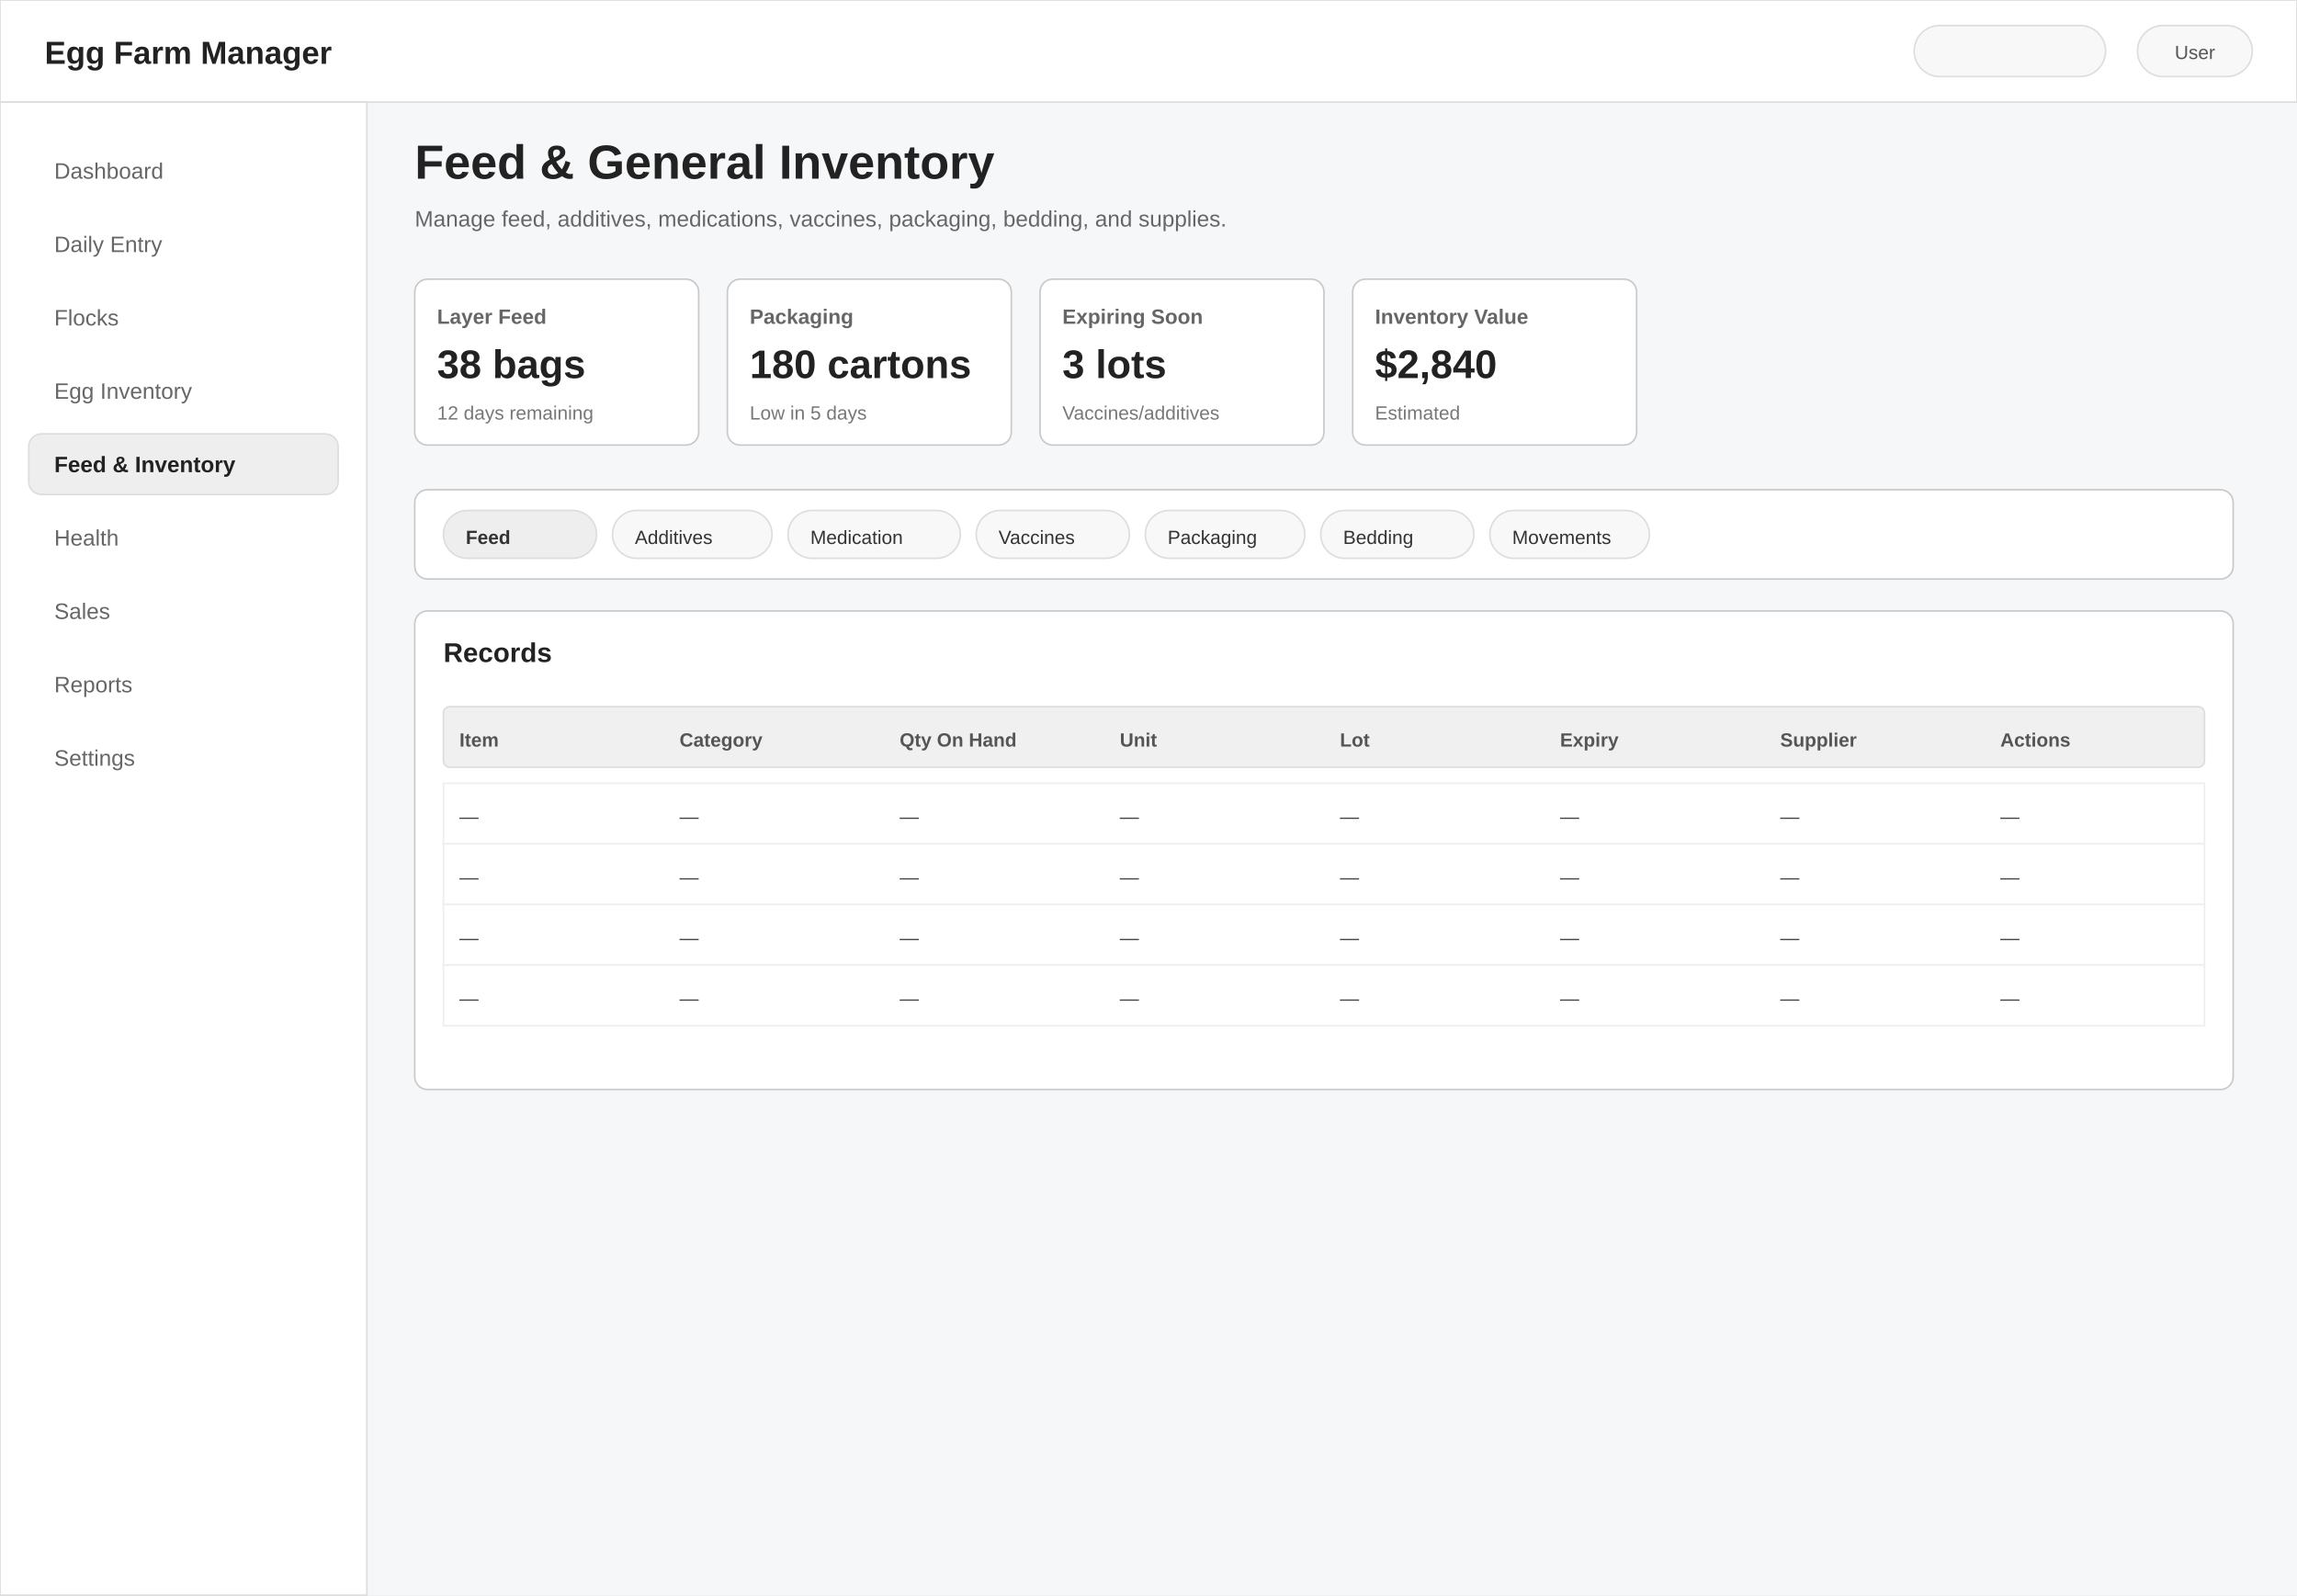
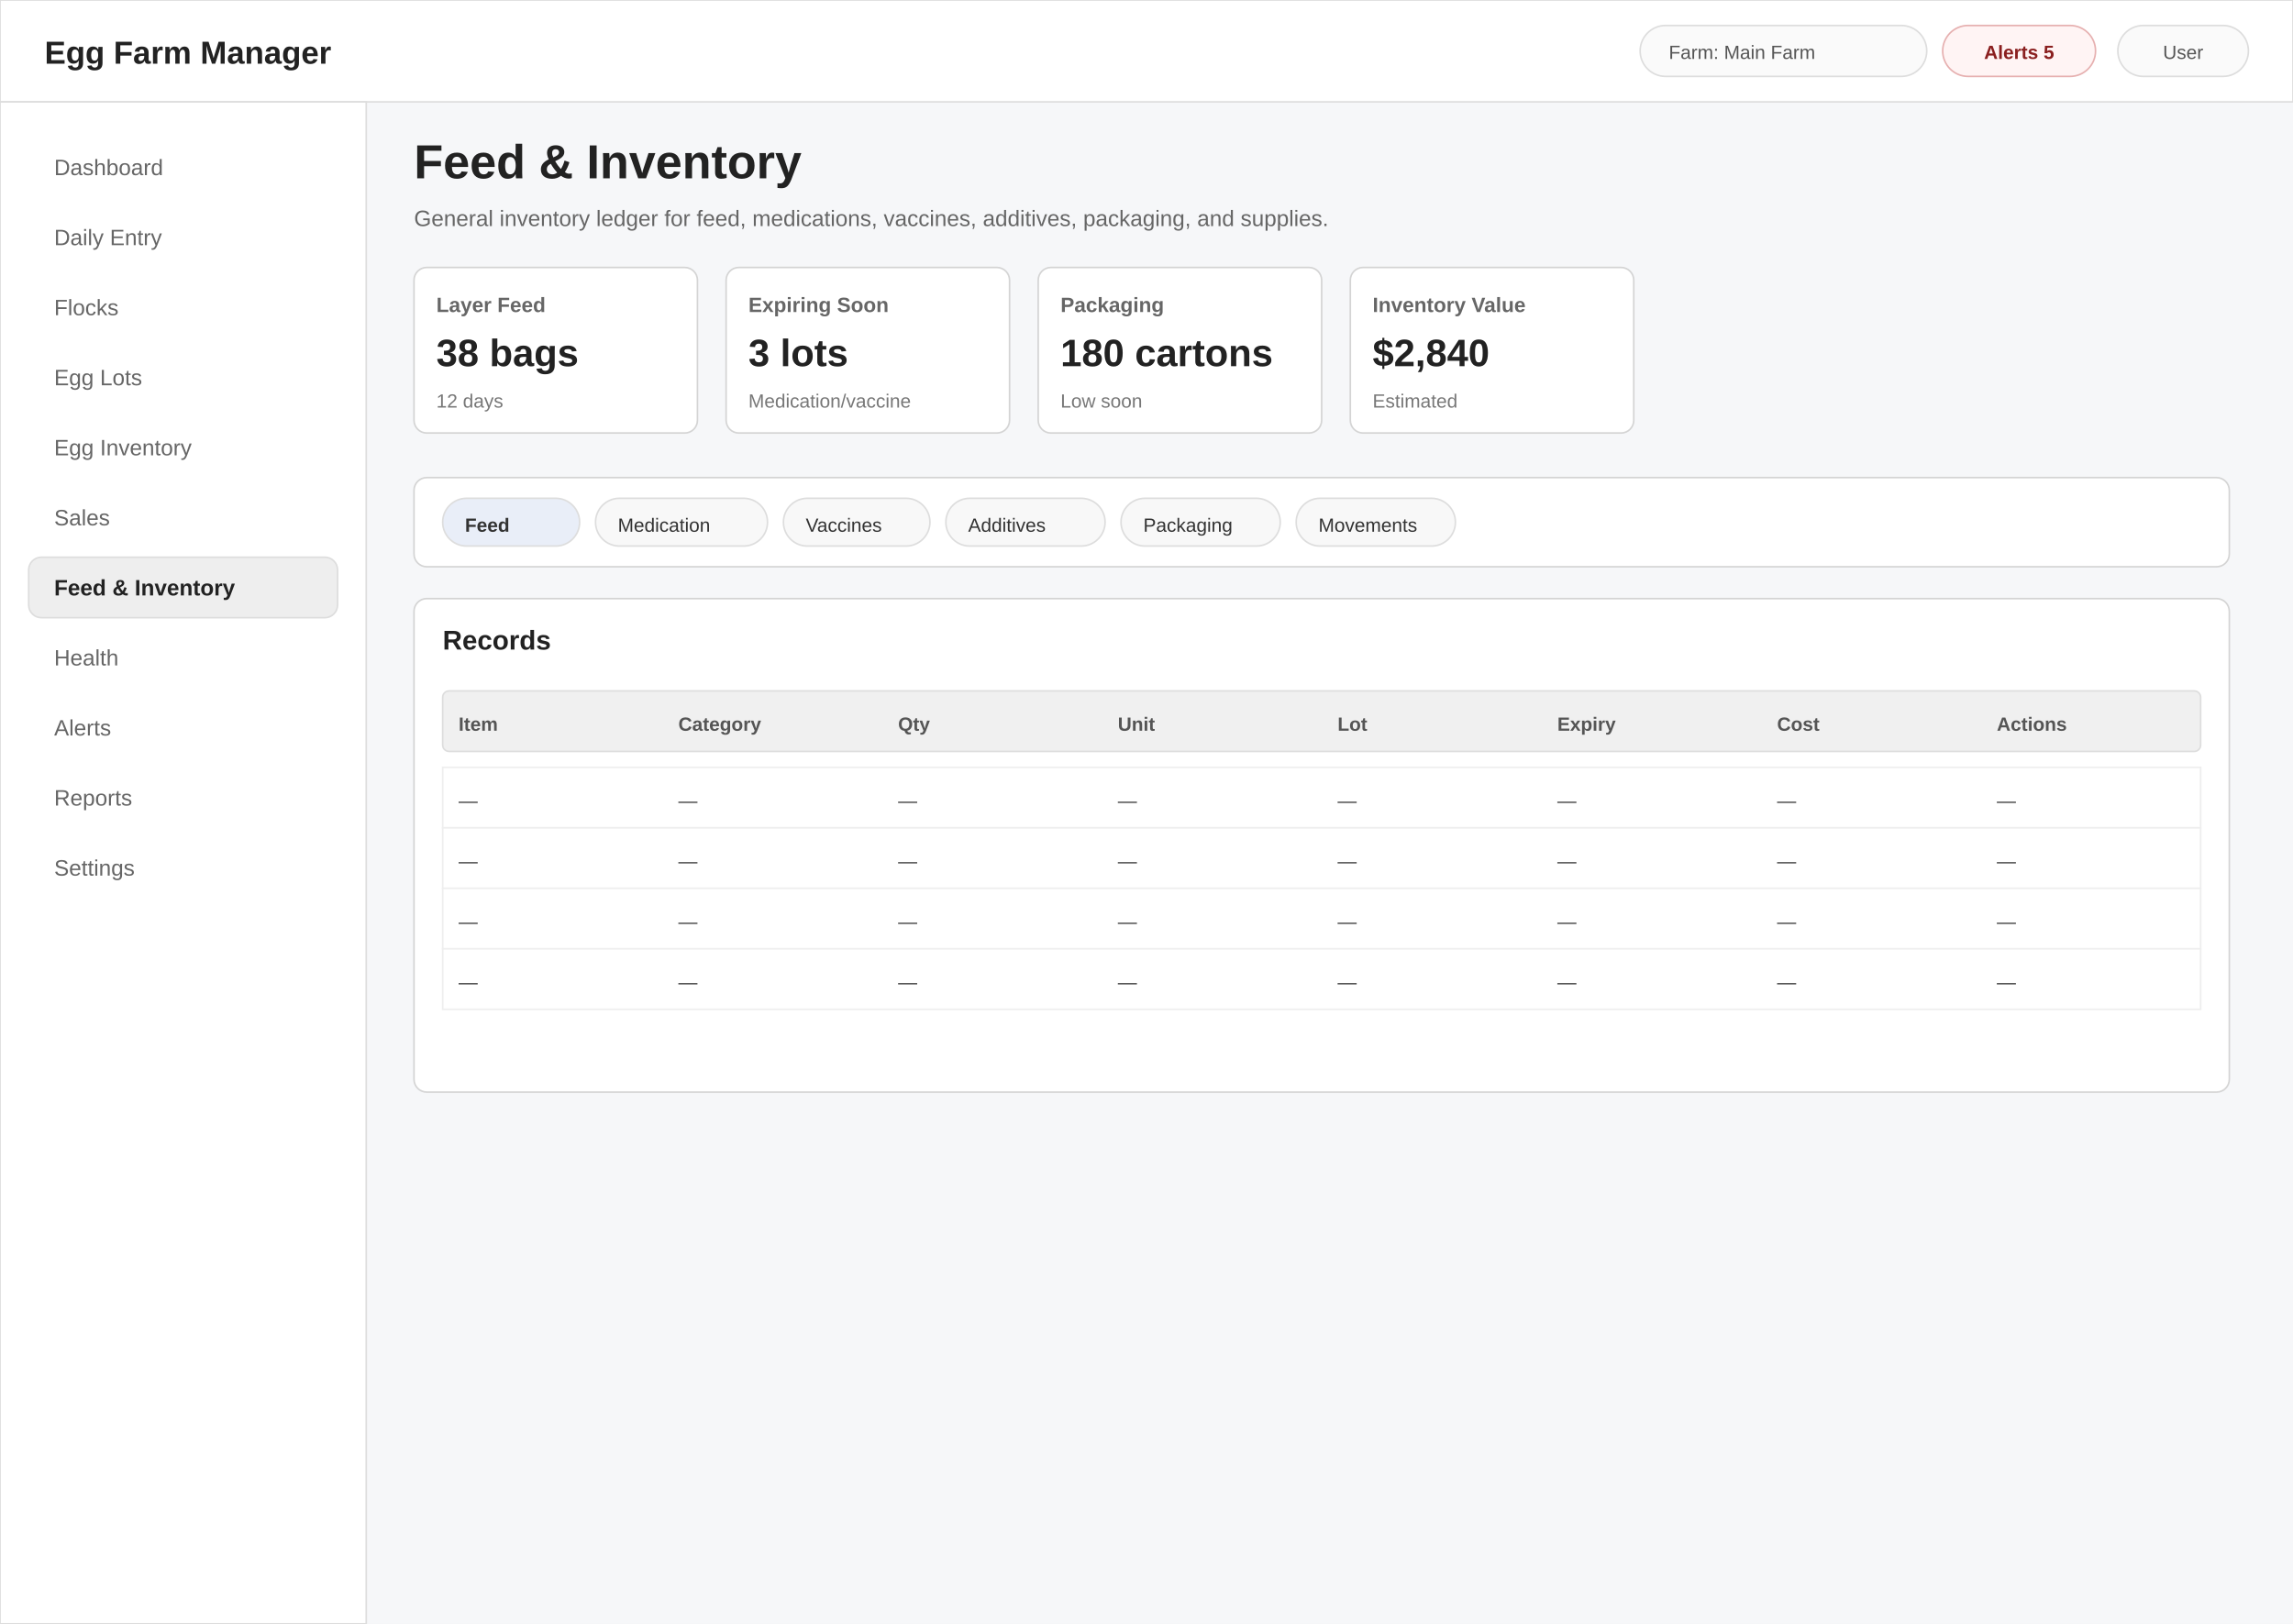
- <svg xmlns="http://www.w3.org/2000/svg" width="1440" height="1000" viewBox="0 0 1440 1000">
+ <svg xmlns="http://www.w3.org/2000/svg" width="1440" height="1020" viewBox="0 0 1440 1020">
  <rect width="100%" height="100%" fill="#f6f7f9" />
-   <rect x="0" y="0" width="1440" height="64" rx="0" fill="#ffffff" stroke="#dddddd" stroke-width="1" />
-   <text x="28" y="40" font-size="20" font-family="Arial, sans-serif" font-weight="700" fill="#222" text-anchor="start">Egg Farm Manager</text>
-   <text x="1230" y="38" font-size="13" font-family="Arial, sans-serif" font-weight="400" fill="#777" text-anchor="start">Search</text>
-   <rect x="1200" y="16" width="120" height="32" rx="16" fill="#f8f8f8" stroke="#ddd" stroke-width="1" />
-   <rect x="1340" y="16" width="72" height="32" rx="16" fill="#f8f8f8" stroke="#ddd" stroke-width="1" />
-   <text x="1376" y="37" font-size="12" font-family="Arial, sans-serif" font-weight="400" fill="#555" text-anchor="middle">User</text>
-   <rect x="0" y="64" width="230" height="936" rx="0" fill="#ffffff" stroke="#dddddd" stroke-width="1" />
-   <text x="34" y="112" font-size="14" font-family="Arial, sans-serif" font-weight="400" fill="#666" text-anchor="start">Dashboard</text>
-   <text x="34" y="158" font-size="14" font-family="Arial, sans-serif" font-weight="400" fill="#666" text-anchor="start">Daily Entry</text>
-   <text x="34" y="204" font-size="14" font-family="Arial, sans-serif" font-weight="400" fill="#666" text-anchor="start">Flocks</text>
-   <text x="34" y="250" font-size="14" font-family="Arial, sans-serif" font-weight="400" fill="#666" text-anchor="start">Egg Inventory</text>
-   <rect x="18" y="272" width="194" height="38" rx="8" fill="#eeeeee" stroke="#dddddd" stroke-width="1" />
-   <text x="34" y="296" font-size="14" font-family="Arial, sans-serif" font-weight="600" fill="#222" text-anchor="start">Feed &amp; Inventory</text>
-   <text x="34" y="342" font-size="14" font-family="Arial, sans-serif" font-weight="400" fill="#666" text-anchor="start">Health</text>
-   <text x="34" y="388" font-size="14" font-family="Arial, sans-serif" font-weight="400" fill="#666" text-anchor="start">Sales</text>
-   <text x="34" y="434" font-size="14" font-family="Arial, sans-serif" font-weight="400" fill="#666" text-anchor="start">Reports</text>
-   <text x="34" y="480" font-size="14" font-family="Arial, sans-serif" font-weight="400" fill="#666" text-anchor="start">Settings</text>
-   <text x="260" y="112" font-size="30" font-family="Arial, sans-serif" font-weight="700" fill="#222" text-anchor="start">Feed &amp; General Inventory</text>
-   <text x="260" y="142" font-size="14" font-family="Arial, sans-serif" font-weight="400" fill="#666" text-anchor="start">Manage feed, additives, medications, vaccines, packaging, bedding, and supplies.</text>
-   <rect x="260" y="175" width="178" height="104" rx="8" fill="#fff" stroke="#c9c9c9" stroke-width="1" />
-   <text x="274" y="203" font-size="13" font-family="Arial, sans-serif" font-weight="600" fill="#666" text-anchor="start">Layer Feed</text>
-   <text x="274" y="237" font-size="25" font-family="Arial, sans-serif" font-weight="700" fill="#222" text-anchor="start">38 bags</text>
-   <text x="274" y="263" font-size="12" font-family="Arial, sans-serif" font-weight="400" fill="#777" text-anchor="start">12 days remaining</text>
-   <rect x="456" y="175" width="178" height="104" rx="8" fill="#fff" stroke="#c9c9c9" stroke-width="1" />
-   <text x="470" y="203" font-size="13" font-family="Arial, sans-serif" font-weight="600" fill="#666" text-anchor="start">Packaging</text>
-   <text x="470" y="237" font-size="25" font-family="Arial, sans-serif" font-weight="700" fill="#222" text-anchor="start">180 cartons</text>
-   <text x="470" y="263" font-size="12" font-family="Arial, sans-serif" font-weight="400" fill="#777" text-anchor="start">Low in 5 days</text>
-   <rect x="652" y="175" width="178" height="104" rx="8" fill="#fff" stroke="#c9c9c9" stroke-width="1" />
-   <text x="666" y="203" font-size="13" font-family="Arial, sans-serif" font-weight="600" fill="#666" text-anchor="start">Expiring Soon</text>
-   <text x="666" y="237" font-size="25" font-family="Arial, sans-serif" font-weight="700" fill="#222" text-anchor="start">3 lots</text>
-   <text x="666" y="263" font-size="12" font-family="Arial, sans-serif" font-weight="400" fill="#777" text-anchor="start">Vaccines/additives</text>
-   <rect x="848" y="175" width="178" height="104" rx="8" fill="#fff" stroke="#c9c9c9" stroke-width="1" />
-   <text x="862" y="203" font-size="13" font-family="Arial, sans-serif" font-weight="600" fill="#666" text-anchor="start">Inventory Value</text>
-   <text x="862" y="237" font-size="25" font-family="Arial, sans-serif" font-weight="700" fill="#222" text-anchor="start">$2,840</text>
-   <text x="862" y="263" font-size="12" font-family="Arial, sans-serif" font-weight="400" fill="#777" text-anchor="start">Estimated</text>
-   <rect x="260" y="307" width="1140" height="56" rx="8" fill="#fff" stroke="#c9c9c9" stroke-width="1" />
-   <rect x="278" y="320" width="96" height="30" rx="15" fill="#eeeeee" stroke="#ddd" stroke-width="1" />
-   <text x="292" y="341" font-size="12" font-family="Arial, sans-serif" font-weight="600" fill="#333" text-anchor="start">Feed</text>
-   <rect x="384" y="320" width="100" height="30" rx="15" fill="#f8f8f8" stroke="#ddd" stroke-width="1" />
-   <text x="398" y="341" font-size="12" font-family="Arial, sans-serif" font-weight="400" fill="#333" text-anchor="start">Additives</text>
-   <rect x="494" y="320" width="108" height="30" rx="15" fill="#f8f8f8" stroke="#ddd" stroke-width="1" />
-   <text x="508" y="341" font-size="12" font-family="Arial, sans-serif" font-weight="400" fill="#333" text-anchor="start">Medication</text>
-   <rect x="612" y="320" width="96" height="30" rx="15" fill="#f8f8f8" stroke="#ddd" stroke-width="1" />
-   <text x="626" y="341" font-size="12" font-family="Arial, sans-serif" font-weight="400" fill="#333" text-anchor="start">Vaccines</text>
-   <rect x="718" y="320" width="100" height="30" rx="15" fill="#f8f8f8" stroke="#ddd" stroke-width="1" />
-   <text x="732" y="341" font-size="12" font-family="Arial, sans-serif" font-weight="400" fill="#333" text-anchor="start">Packaging</text>
-   <rect x="828" y="320" width="96" height="30" rx="15" fill="#f8f8f8" stroke="#ddd" stroke-width="1" />
-   <text x="842" y="341" font-size="12" font-family="Arial, sans-serif" font-weight="400" fill="#333" text-anchor="start">Bedding</text>
-   <rect x="934" y="320" width="100" height="30" rx="15" fill="#f8f8f8" stroke="#ddd" stroke-width="1" />
-   <text x="948" y="341" font-size="12" font-family="Arial, sans-serif" font-weight="400" fill="#333" text-anchor="start">Movements</text>
-   <rect x="260" y="383" width="1140" height="300" rx="8" fill="#fff" stroke="#c9c9c9" stroke-width="1" />
-   <text x="278" y="415" font-size="17" font-family="Arial, sans-serif" font-weight="700" fill="#222" text-anchor="start">Records</text>
-   <rect x="278" y="443" width="1104" height="38" rx="4" fill="#f0f0f0" stroke="#ddd" stroke-width="1" />
-   <text x="288.0" y="468" font-size="12" font-family="Arial, sans-serif" font-weight="700" fill="#555" text-anchor="start">Item</text>
-   <text x="426.0" y="468" font-size="12" font-family="Arial, sans-serif" font-weight="700" fill="#555" text-anchor="start">Category</text>
-   <text x="564.0" y="468" font-size="12" font-family="Arial, sans-serif" font-weight="700" fill="#555" text-anchor="start">Qty On Hand</text>
-   <text x="702.0" y="468" font-size="12" font-family="Arial, sans-serif" font-weight="700" fill="#555" text-anchor="start">Unit</text>
-   <text x="840.0" y="468" font-size="12" font-family="Arial, sans-serif" font-weight="700" fill="#555" text-anchor="start">Lot</text>
-   <text x="978.0" y="468" font-size="12" font-family="Arial, sans-serif" font-weight="700" fill="#555" text-anchor="start">Expiry</text>
-   <text x="1116.0" y="468" font-size="12" font-family="Arial, sans-serif" font-weight="700" fill="#555" text-anchor="start">Supplier</text>
-   <text x="1254.0" y="468" font-size="12" font-family="Arial, sans-serif" font-weight="700" fill="#555" text-anchor="start">Actions</text>
-   <rect x="278" y="491" width="1104" height="38" rx="0" fill="#fff" stroke="#eee" stroke-width="1" />
-   <text x="288.0" y="516" font-size="12" font-family="Arial, sans-serif" font-weight="400" fill="#444" text-anchor="start">—</text>
-   <text x="426.0" y="516" font-size="12" font-family="Arial, sans-serif" font-weight="400" fill="#444" text-anchor="start">—</text>
-   <text x="564.0" y="516" font-size="12" font-family="Arial, sans-serif" font-weight="400" fill="#444" text-anchor="start">—</text>
-   <text x="702.0" y="516" font-size="12" font-family="Arial, sans-serif" font-weight="400" fill="#444" text-anchor="start">—</text>
-   <text x="840.0" y="516" font-size="12" font-family="Arial, sans-serif" font-weight="400" fill="#444" text-anchor="start">—</text>
-   <text x="978.0" y="516" font-size="12" font-family="Arial, sans-serif" font-weight="400" fill="#444" text-anchor="start">—</text>
-   <text x="1116.0" y="516" font-size="12" font-family="Arial, sans-serif" font-weight="400" fill="#444" text-anchor="start">—</text>
-   <text x="1254.0" y="516" font-size="12" font-family="Arial, sans-serif" font-weight="400" fill="#444" text-anchor="start">—</text>
-   <rect x="278" y="529" width="1104" height="38" rx="0" fill="#fff" stroke="#eee" stroke-width="1" />
-   <text x="288.0" y="554" font-size="12" font-family="Arial, sans-serif" font-weight="400" fill="#444" text-anchor="start">—</text>
-   <text x="426.0" y="554" font-size="12" font-family="Arial, sans-serif" font-weight="400" fill="#444" text-anchor="start">—</text>
-   <text x="564.0" y="554" font-size="12" font-family="Arial, sans-serif" font-weight="400" fill="#444" text-anchor="start">—</text>
-   <text x="702.0" y="554" font-size="12" font-family="Arial, sans-serif" font-weight="400" fill="#444" text-anchor="start">—</text>
-   <text x="840.0" y="554" font-size="12" font-family="Arial, sans-serif" font-weight="400" fill="#444" text-anchor="start">—</text>
-   <text x="978.0" y="554" font-size="12" font-family="Arial, sans-serif" font-weight="400" fill="#444" text-anchor="start">—</text>
-   <text x="1116.0" y="554" font-size="12" font-family="Arial, sans-serif" font-weight="400" fill="#444" text-anchor="start">—</text>
-   <text x="1254.0" y="554" font-size="12" font-family="Arial, sans-serif" font-weight="400" fill="#444" text-anchor="start">—</text>
-   <rect x="278" y="567" width="1104" height="38" rx="0" fill="#fff" stroke="#eee" stroke-width="1" />
-   <text x="288.0" y="592" font-size="12" font-family="Arial, sans-serif" font-weight="400" fill="#444" text-anchor="start">—</text>
-   <text x="426.0" y="592" font-size="12" font-family="Arial, sans-serif" font-weight="400" fill="#444" text-anchor="start">—</text>
-   <text x="564.0" y="592" font-size="12" font-family="Arial, sans-serif" font-weight="400" fill="#444" text-anchor="start">—</text>
-   <text x="702.0" y="592" font-size="12" font-family="Arial, sans-serif" font-weight="400" fill="#444" text-anchor="start">—</text>
-   <text x="840.0" y="592" font-size="12" font-family="Arial, sans-serif" font-weight="400" fill="#444" text-anchor="start">—</text>
-   <text x="978.0" y="592" font-size="12" font-family="Arial, sans-serif" font-weight="400" fill="#444" text-anchor="start">—</text>
-   <text x="1116.0" y="592" font-size="12" font-family="Arial, sans-serif" font-weight="400" fill="#444" text-anchor="start">—</text>
-   <text x="1254.0" y="592" font-size="12" font-family="Arial, sans-serif" font-weight="400" fill="#444" text-anchor="start">—</text>
-   <rect x="278" y="605" width="1104" height="38" rx="0" fill="#fff" stroke="#eee" stroke-width="1" />
-   <text x="288.0" y="630" font-size="12" font-family="Arial, sans-serif" font-weight="400" fill="#444" text-anchor="start">—</text>
-   <text x="426.0" y="630" font-size="12" font-family="Arial, sans-serif" font-weight="400" fill="#444" text-anchor="start">—</text>
-   <text x="564.0" y="630" font-size="12" font-family="Arial, sans-serif" font-weight="400" fill="#444" text-anchor="start">—</text>
-   <text x="702.0" y="630" font-size="12" font-family="Arial, sans-serif" font-weight="400" fill="#444" text-anchor="start">—</text>
-   <text x="840.0" y="630" font-size="12" font-family="Arial, sans-serif" font-weight="400" fill="#444" text-anchor="start">—</text>
-   <text x="978.0" y="630" font-size="12" font-family="Arial, sans-serif" font-weight="400" fill="#444" text-anchor="start">—</text>
-   <text x="1116.0" y="630" font-size="12" font-family="Arial, sans-serif" font-weight="400" fill="#444" text-anchor="start">—</text>
-   <text x="1254.0" y="630" font-size="12" font-family="Arial, sans-serif" font-weight="400" fill="#444" text-anchor="start">—</text>
+   <rect x="0" y="0" width="1440" height="64" rx="0" fill="#fff" stroke="#ddd" stroke-width="1" />
+   <text x="28" y="40" font-family="Arial, sans-serif" font-size="20" font-weight="700" fill="#222" text-anchor="start">Egg Farm Manager</text>
+   <rect x="1030" y="16" width="180" height="32" rx="16" fill="#fafafa" stroke="#ddd" stroke-width="1" />
+   <text x="1048" y="37" font-family="Arial, sans-serif" font-size="12" font-weight="400" fill="#555" text-anchor="start">Farm: Main Farm</text>
+   <rect x="1220" y="16" width="96" height="32" rx="16" fill="#fff4f4" stroke="#e6b0b0" stroke-width="1" />
+   <text x="1268" y="37" font-family="Arial, sans-serif" font-size="12" font-weight="700" fill="#8a1f1f" text-anchor="middle">Alerts 5</text>
+   <rect x="1330" y="16" width="82" height="32" rx="16" fill="#fafafa" stroke="#ddd" stroke-width="1" />
+   <text x="1371" y="37" font-family="Arial, sans-serif" font-size="12" font-weight="400" fill="#555" text-anchor="middle">User</text>
+   <rect x="0" y="64" width="230" height="956" rx="0" fill="#fff" stroke="#ddd" stroke-width="1" />
+   <text x="34" y="110" font-family="Arial, sans-serif" font-size="14" font-weight="400" fill="#666" text-anchor="start">Dashboard</text>
+   <text x="34" y="154" font-family="Arial, sans-serif" font-size="14" font-weight="400" fill="#666" text-anchor="start">Daily Entry</text>
+   <text x="34" y="198" font-family="Arial, sans-serif" font-size="14" font-weight="400" fill="#666" text-anchor="start">Flocks</text>
+   <text x="34" y="242" font-family="Arial, sans-serif" font-size="14" font-weight="400" fill="#666" text-anchor="start">Egg Lots</text>
+   <text x="34" y="286" font-family="Arial, sans-serif" font-size="14" font-weight="400" fill="#666" text-anchor="start">Egg Inventory</text>
+   <text x="34" y="330" font-family="Arial, sans-serif" font-size="14" font-weight="400" fill="#666" text-anchor="start">Sales</text>
+   <rect x="18" y="350" width="194" height="38" rx="8" fill="#eeeeee" stroke="#ddd" stroke-width="1" />
+   <text x="34" y="374" font-family="Arial, sans-serif" font-size="14" font-weight="600" fill="#222" text-anchor="start">Feed &amp; Inventory</text>
+   <text x="34" y="418" font-family="Arial, sans-serif" font-size="14" font-weight="400" fill="#666" text-anchor="start">Health</text>
+   <text x="34" y="462" font-family="Arial, sans-serif" font-size="14" font-weight="400" fill="#666" text-anchor="start">Alerts</text>
+   <text x="34" y="506" font-family="Arial, sans-serif" font-size="14" font-weight="400" fill="#666" text-anchor="start">Reports</text>
+   <text x="34" y="550" font-family="Arial, sans-serif" font-size="14" font-weight="400" fill="#666" text-anchor="start">Settings</text>
+   <text x="260" y="112" font-family="Arial, sans-serif" font-size="30" font-weight="700" fill="#222" text-anchor="start">Feed &amp; Inventory</text>
+   <text x="260" y="142" font-family="Arial, sans-serif" font-size="14" font-weight="400" fill="#666" text-anchor="start">General inventory ledger for feed, medications, vaccines, additives, packaging, and supplies.</text>
+   <rect x="260" y="168" width="178" height="104" rx="8" fill="#fff" stroke="#d4d4d4" stroke-width="1" />
+   <text x="274" y="196" font-family="Arial, sans-serif" font-size="13" font-weight="700" fill="#666" text-anchor="start">Layer Feed</text>
+   <text x="274" y="230" font-family="Arial, sans-serif" font-size="24" font-weight="700" fill="#222" text-anchor="start">38 bags</text>
+   <text x="274" y="256" font-family="Arial, sans-serif" font-size="12" font-weight="400" fill="#777" text-anchor="start">12 days</text>
+   <rect x="456" y="168" width="178" height="104" rx="8" fill="#fff" stroke="#d4d4d4" stroke-width="1" />
+   <text x="470" y="196" font-family="Arial, sans-serif" font-size="13" font-weight="700" fill="#666" text-anchor="start">Expiring Soon</text>
+   <text x="470" y="230" font-family="Arial, sans-serif" font-size="24" font-weight="700" fill="#222" text-anchor="start">3 lots</text>
+   <text x="470" y="256" font-family="Arial, sans-serif" font-size="12" font-weight="400" fill="#777" text-anchor="start">Medication/vaccine</text>
+   <rect x="652" y="168" width="178" height="104" rx="8" fill="#fff" stroke="#d4d4d4" stroke-width="1" />
+   <text x="666" y="196" font-family="Arial, sans-serif" font-size="13" font-weight="700" fill="#666" text-anchor="start">Packaging</text>
+   <text x="666" y="230" font-family="Arial, sans-serif" font-size="24" font-weight="700" fill="#222" text-anchor="start">180 cartons</text>
+   <text x="666" y="256" font-family="Arial, sans-serif" font-size="12" font-weight="400" fill="#777" text-anchor="start">Low soon</text>
+   <rect x="848" y="168" width="178" height="104" rx="8" fill="#fff" stroke="#d4d4d4" stroke-width="1" />
+   <text x="862" y="196" font-family="Arial, sans-serif" font-size="13" font-weight="700" fill="#666" text-anchor="start">Inventory Value</text>
+   <text x="862" y="230" font-family="Arial, sans-serif" font-size="24" font-weight="700" fill="#222" text-anchor="start">$2,840</text>
+   <text x="862" y="256" font-family="Arial, sans-serif" font-size="12" font-weight="400" fill="#777" text-anchor="start">Estimated</text>
+   <rect x="260" y="300" width="1140" height="56" rx="8" fill="#fff" stroke="#d4d4d4" stroke-width="1" />
+   <rect x="278" y="313" width="86" height="30" rx="15" fill="#e9eef8" stroke="#ddd" stroke-width="1" />
+   <text x="292" y="334" font-family="Arial, sans-serif" font-size="12" font-weight="700" fill="#333" text-anchor="start">Feed</text>
+   <rect x="374" y="313" width="108" height="30" rx="15" fill="#f8f8f8" stroke="#ddd" stroke-width="1" />
+   <text x="388" y="334" font-family="Arial, sans-serif" font-size="12" font-weight="400" fill="#333" text-anchor="start">Medication</text>
+   <rect x="492" y="313" width="92" height="30" rx="15" fill="#f8f8f8" stroke="#ddd" stroke-width="1" />
+   <text x="506" y="334" font-family="Arial, sans-serif" font-size="12" font-weight="400" fill="#333" text-anchor="start">Vaccines</text>
+   <rect x="594" y="313" width="100" height="30" rx="15" fill="#f8f8f8" stroke="#ddd" stroke-width="1" />
+   <text x="608" y="334" font-family="Arial, sans-serif" font-size="12" font-weight="400" fill="#333" text-anchor="start">Additives</text>
+   <rect x="704" y="313" width="100" height="30" rx="15" fill="#f8f8f8" stroke="#ddd" stroke-width="1" />
+   <text x="718" y="334" font-family="Arial, sans-serif" font-size="12" font-weight="400" fill="#333" text-anchor="start">Packaging</text>
+   <rect x="814" y="313" width="100" height="30" rx="15" fill="#f8f8f8" stroke="#ddd" stroke-width="1" />
+   <text x="828" y="334" font-family="Arial, sans-serif" font-size="12" font-weight="400" fill="#333" text-anchor="start">Movements</text>
+   <rect x="260" y="376" width="1140" height="310" rx="8" fill="#fff" stroke="#d4d4d4" stroke-width="1" />
+   <text x="278" y="408" font-family="Arial, sans-serif" font-size="17" font-weight="700" fill="#222" text-anchor="start">Records</text>
+   <rect x="278" y="434" width="1104" height="38" rx="4" fill="#f0f0f0" stroke="#ddd" stroke-width="1" />
+   <text x="288.0" y="459" font-family="Arial, sans-serif" font-size="12" font-weight="700" fill="#555" text-anchor="start">Item</text>
+   <text x="426.0" y="459" font-family="Arial, sans-serif" font-size="12" font-weight="700" fill="#555" text-anchor="start">Category</text>
+   <text x="564.0" y="459" font-family="Arial, sans-serif" font-size="12" font-weight="700" fill="#555" text-anchor="start">Qty</text>
+   <text x="702.0" y="459" font-family="Arial, sans-serif" font-size="12" font-weight="700" fill="#555" text-anchor="start">Unit</text>
+   <text x="840.0" y="459" font-family="Arial, sans-serif" font-size="12" font-weight="700" fill="#555" text-anchor="start">Lot</text>
+   <text x="978.0" y="459" font-family="Arial, sans-serif" font-size="12" font-weight="700" fill="#555" text-anchor="start">Expiry</text>
+   <text x="1116.0" y="459" font-family="Arial, sans-serif" font-size="12" font-weight="700" fill="#555" text-anchor="start">Cost</text>
+   <text x="1254.0" y="459" font-family="Arial, sans-serif" font-size="12" font-weight="700" fill="#555" text-anchor="start">Actions</text>
+   <rect x="278" y="482" width="1104" height="38" rx="0" fill="#fff" stroke="#eee" stroke-width="1" />
+   <text x="288.0" y="507" font-family="Arial, sans-serif" font-size="12" font-weight="400" fill="#444" text-anchor="start">—</text>
+   <text x="426.0" y="507" font-family="Arial, sans-serif" font-size="12" font-weight="400" fill="#444" text-anchor="start">—</text>
+   <text x="564.0" y="507" font-family="Arial, sans-serif" font-size="12" font-weight="400" fill="#444" text-anchor="start">—</text>
+   <text x="702.0" y="507" font-family="Arial, sans-serif" font-size="12" font-weight="400" fill="#444" text-anchor="start">—</text>
+   <text x="840.0" y="507" font-family="Arial, sans-serif" font-size="12" font-weight="400" fill="#444" text-anchor="start">—</text>
+   <text x="978.0" y="507" font-family="Arial, sans-serif" font-size="12" font-weight="400" fill="#444" text-anchor="start">—</text>
+   <text x="1116.0" y="507" font-family="Arial, sans-serif" font-size="12" font-weight="400" fill="#444" text-anchor="start">—</text>
+   <text x="1254.0" y="507" font-family="Arial, sans-serif" font-size="12" font-weight="400" fill="#444" text-anchor="start">—</text>
+   <rect x="278" y="520" width="1104" height="38" rx="0" fill="#fff" stroke="#eee" stroke-width="1" />
+   <text x="288.0" y="545" font-family="Arial, sans-serif" font-size="12" font-weight="400" fill="#444" text-anchor="start">—</text>
+   <text x="426.0" y="545" font-family="Arial, sans-serif" font-size="12" font-weight="400" fill="#444" text-anchor="start">—</text>
+   <text x="564.0" y="545" font-family="Arial, sans-serif" font-size="12" font-weight="400" fill="#444" text-anchor="start">—</text>
+   <text x="702.0" y="545" font-family="Arial, sans-serif" font-size="12" font-weight="400" fill="#444" text-anchor="start">—</text>
+   <text x="840.0" y="545" font-family="Arial, sans-serif" font-size="12" font-weight="400" fill="#444" text-anchor="start">—</text>
+   <text x="978.0" y="545" font-family="Arial, sans-serif" font-size="12" font-weight="400" fill="#444" text-anchor="start">—</text>
+   <text x="1116.0" y="545" font-family="Arial, sans-serif" font-size="12" font-weight="400" fill="#444" text-anchor="start">—</text>
+   <text x="1254.0" y="545" font-family="Arial, sans-serif" font-size="12" font-weight="400" fill="#444" text-anchor="start">—</text>
+   <rect x="278" y="558" width="1104" height="38" rx="0" fill="#fff" stroke="#eee" stroke-width="1" />
+   <text x="288.0" y="583" font-family="Arial, sans-serif" font-size="12" font-weight="400" fill="#444" text-anchor="start">—</text>
+   <text x="426.0" y="583" font-family="Arial, sans-serif" font-size="12" font-weight="400" fill="#444" text-anchor="start">—</text>
+   <text x="564.0" y="583" font-family="Arial, sans-serif" font-size="12" font-weight="400" fill="#444" text-anchor="start">—</text>
+   <text x="702.0" y="583" font-family="Arial, sans-serif" font-size="12" font-weight="400" fill="#444" text-anchor="start">—</text>
+   <text x="840.0" y="583" font-family="Arial, sans-serif" font-size="12" font-weight="400" fill="#444" text-anchor="start">—</text>
+   <text x="978.0" y="583" font-family="Arial, sans-serif" font-size="12" font-weight="400" fill="#444" text-anchor="start">—</text>
+   <text x="1116.0" y="583" font-family="Arial, sans-serif" font-size="12" font-weight="400" fill="#444" text-anchor="start">—</text>
+   <text x="1254.0" y="583" font-family="Arial, sans-serif" font-size="12" font-weight="400" fill="#444" text-anchor="start">—</text>
+   <rect x="278" y="596" width="1104" height="38" rx="0" fill="#fff" stroke="#eee" stroke-width="1" />
+   <text x="288.0" y="621" font-family="Arial, sans-serif" font-size="12" font-weight="400" fill="#444" text-anchor="start">—</text>
+   <text x="426.0" y="621" font-family="Arial, sans-serif" font-size="12" font-weight="400" fill="#444" text-anchor="start">—</text>
+   <text x="564.0" y="621" font-family="Arial, sans-serif" font-size="12" font-weight="400" fill="#444" text-anchor="start">—</text>
+   <text x="702.0" y="621" font-family="Arial, sans-serif" font-size="12" font-weight="400" fill="#444" text-anchor="start">—</text>
+   <text x="840.0" y="621" font-family="Arial, sans-serif" font-size="12" font-weight="400" fill="#444" text-anchor="start">—</text>
+   <text x="978.0" y="621" font-family="Arial, sans-serif" font-size="12" font-weight="400" fill="#444" text-anchor="start">—</text>
+   <text x="1116.0" y="621" font-family="Arial, sans-serif" font-size="12" font-weight="400" fill="#444" text-anchor="start">—</text>
+   <text x="1254.0" y="621" font-family="Arial, sans-serif" font-size="12" font-weight="400" fill="#444" text-anchor="start">—</text>
</svg>
